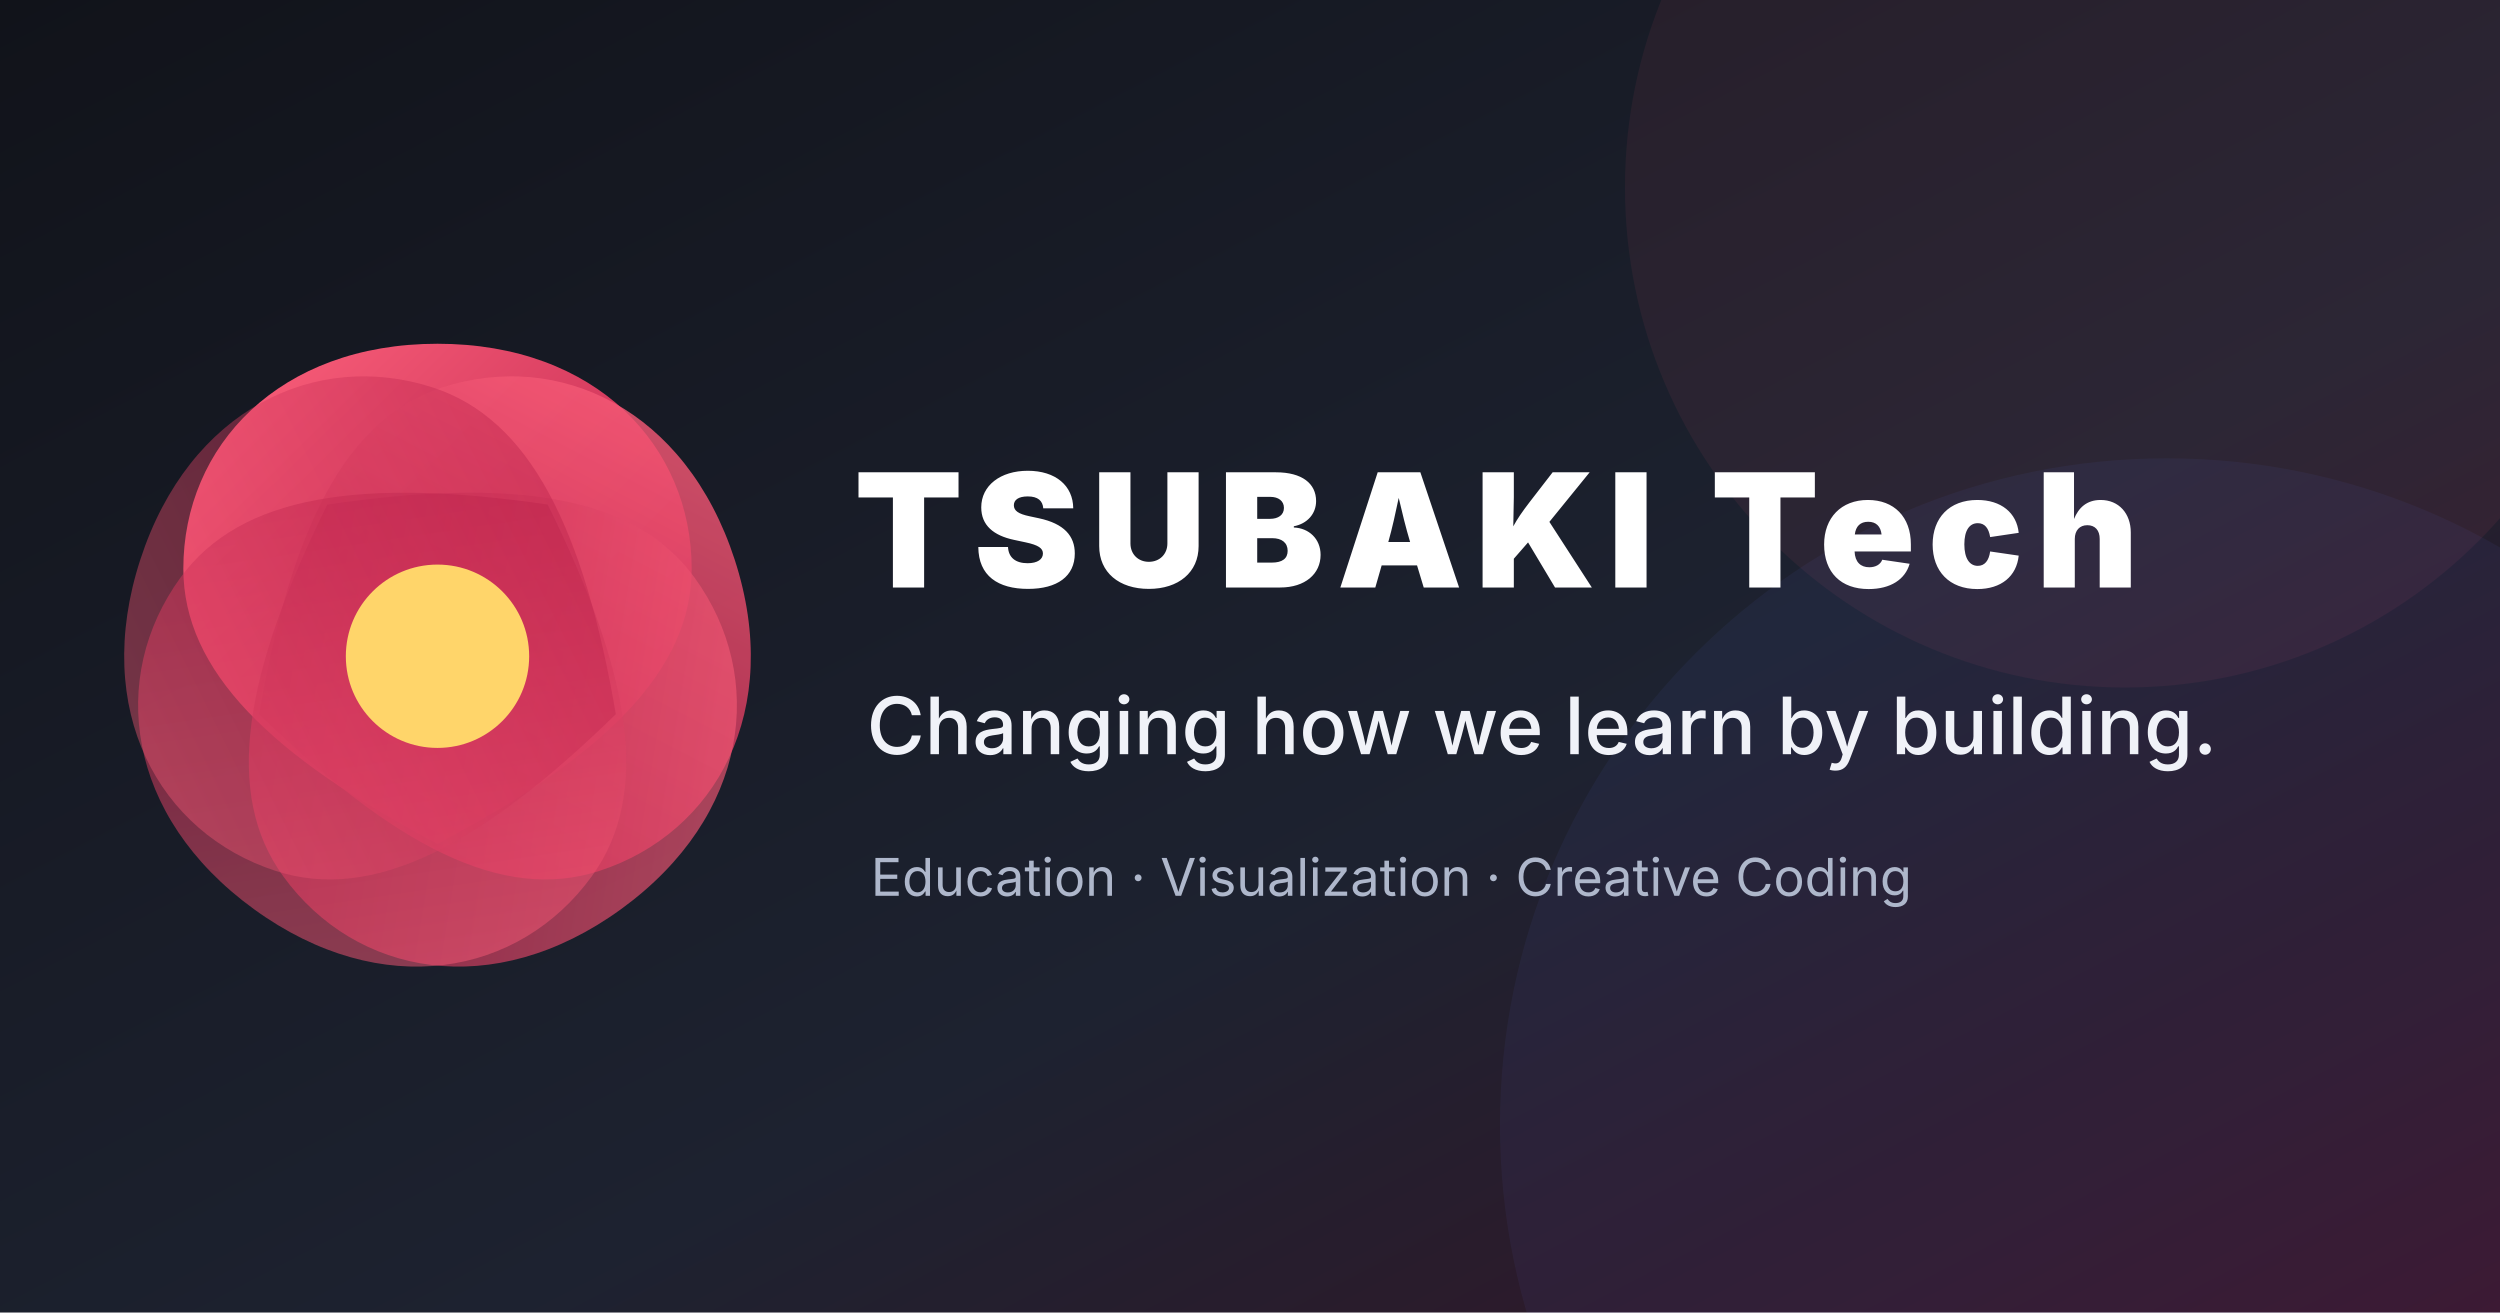
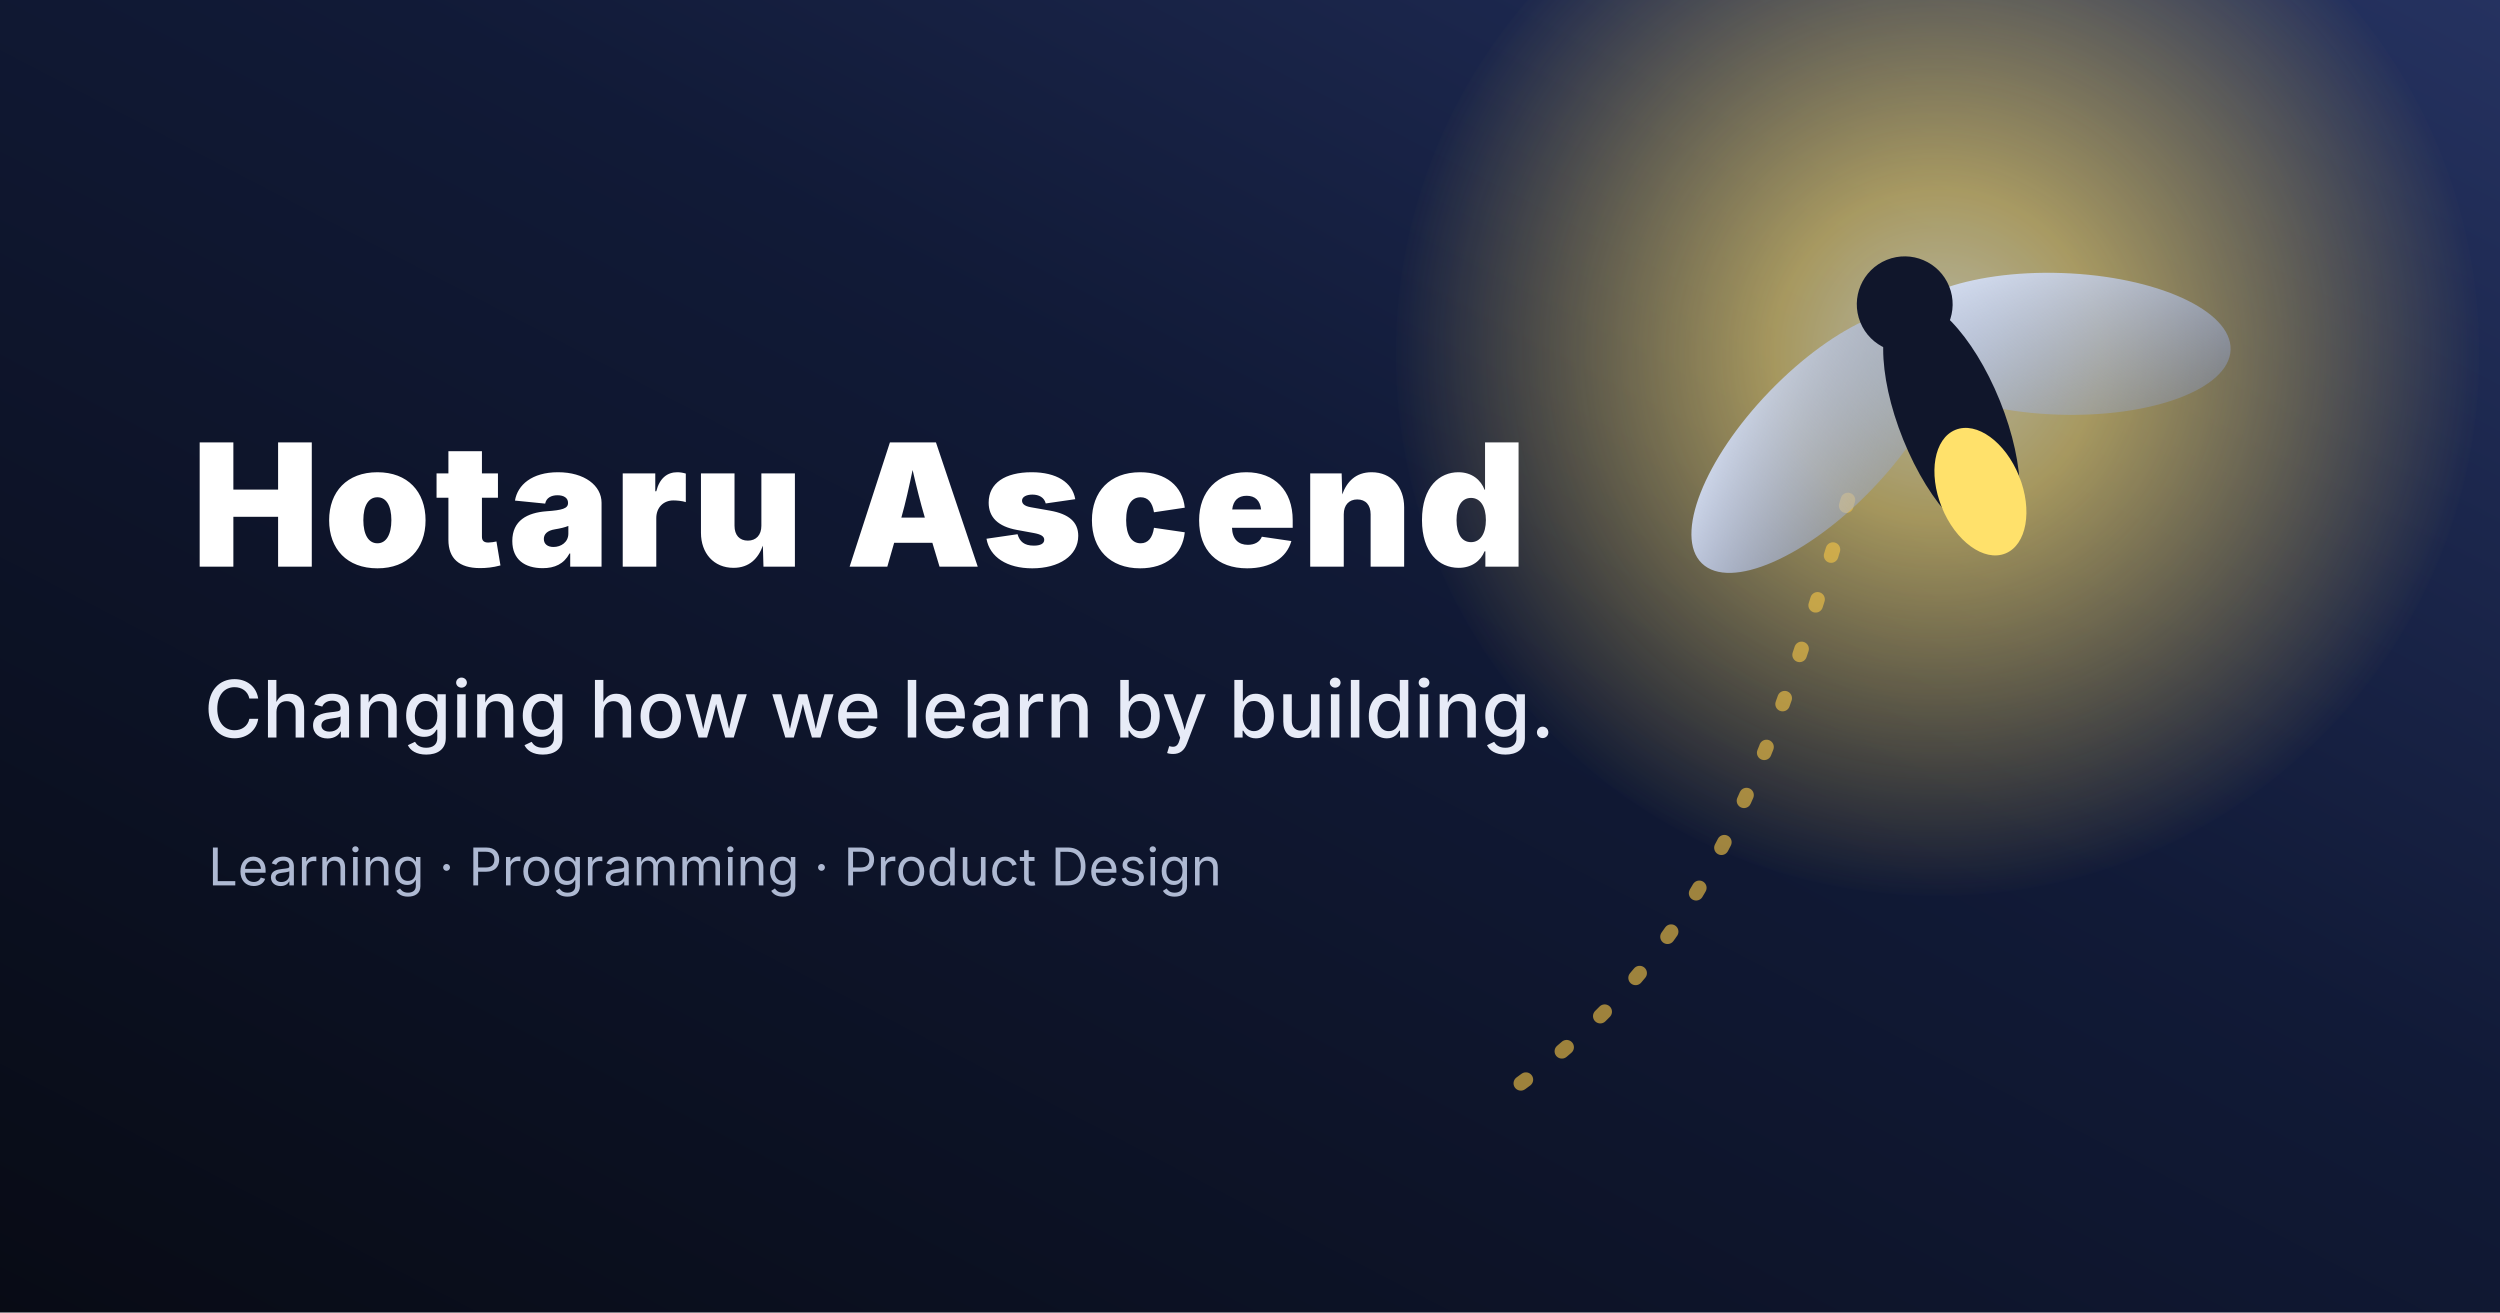
- <svg xmlns="http://www.w3.org/2000/svg" viewBox="0 0 1200 630">
+ <svg xmlns="http://www.w3.org/2000/svg" viewBox="0 0 1200 630" role="img" aria-labelledby="title desc">
  <defs>
-     <linearGradient id="bg" x1="0" y1="0" x2="1" y2="1">
-       <stop stop-color="#11131a" />
-       <stop offset=".6" stop-color="#1d2230" />
-       <stop offset="1" stop-color="#391427" />
+     <linearGradient id="bg" x1="0" y1="1" x2="1" y2="0">
+       <stop stop-color="#080b15" />
+       <stop offset=".58" stop-color="#111a37" />
+       <stop offset="1" stop-color="#253260" />
    </linearGradient>
-     <linearGradient id="p" x1="0" y1="0" x2="1" y2="1">
-       <stop stop-color="#ff637d" />
-       <stop offset="1" stop-color="#aa123f" />
+     <radialGradient id="glow">
+       <stop stop-color="#fffbd0" />
+       <stop offset=".3" stop-color="#ffe16f" stop-opacity=".9" />
+       <stop offset="1" stop-color="#ffd95a" stop-opacity="0" />
+     </radialGradient>
+     <linearGradient id="wing" x1="0" y1="0" x2="1" y2="1">
+       <stop stop-color="#e3ecff" />
+       <stop offset="1" stop-color="#8199df" stop-opacity=".22" />
    </linearGradient>
  </defs>
  <rect width="1200" height="630" fill="url(#bg)" />
-   <circle cx="1020" cy="90" r="240" fill="#ff5977" opacity=".07" />
-   <circle cx="1040" cy="540" r="320" fill="#6c7dff" opacity=".06" />
-   <g transform="translate(210 315)">
-     <path d="M0-150C76-150 122-101 122-42C122 7 80 48 0 90C-80 48-122 7-122-42C-122-101-76-150 0-150Z" fill="url(#p)" />
-     <path d="M0-150C76-150 122-101 122-42C122 7 80 48 0 90C-80 48-122 7-122-42C-122-101-76-150 0-150Z" fill="url(#p)" opacity=".82" transform="rotate(72)" />
-     <path d="M0-150C76-150 122-101 122-42C122 7 80 48 0 90C-80 48-122 7-122-42C-122-101-76-150 0-150Z" fill="url(#p)" opacity=".66" transform="rotate(144)" />
-     <path d="M0-150C76-150 122-101 122-42C122 7 80 48 0 90C-80 48-122 7-122-42C-122-101-76-150 0-150Z" fill="url(#p)" opacity=".52" transform="rotate(216)" />
-     <path d="M0-150C76-150 122-101 122-42C122 7 80 48 0 90C-80 48-122 7-122-42C-122-101-76-150 0-150Z" fill="url(#p)" opacity=".42" transform="rotate(288)" />
-     <circle r="44" fill="#ffd56a" />
+   <circle cx="930" cy="170" r="260" fill="url(#glow)" opacity=".68" />
+   <path d="M730 520C820 455 848 370 887 240" fill="none" stroke="#f5c545" stroke-width="7" stroke-linecap="round" stroke-dasharray="3 22" opacity=".62" />
+   <g transform="translate(930 185) rotate(-22)">
+     <ellipse cx="-58" cy="-22" rx="82" ry="34" fill="url(#wing)" transform="rotate(-24)" />
+     <ellipse cx="58" cy="-22" rx="82" ry="34" fill="url(#wing)" transform="rotate(24)" />
+     <ellipse cy="18" rx="25" ry="62" fill="#10162b" />
+     <ellipse cy="55" rx="20" ry="32" fill="#ffe16b" />
+     <circle cy="-42" r="23" fill="#10162b" />
  </g>
-   <text x="410" y="282" font-family="Inter, system-ui, sans-serif" font-size="76" font-weight="850" letter-spacing="6" fill="#fff">TSUBAKI Tech</text>
-   <text x="416" y="362" font-family="Inter, system-ui, sans-serif" font-size="38" font-weight="550" fill="#f0f2f8">Changing how we learn by building.</text>
-   <text x="418" y="430" font-family="Inter, system-ui, sans-serif" font-size="25" fill="#aeb7cb">Education · Visualization · Creative Coding</text>
+   <text x="92" y="272" font-family="Inter, system-ui, sans-serif" font-size="82" font-weight="850" letter-spacing="2" fill="#ffffff">Hotaru Ascend</text>
+   <text x="98" y="354" font-family="Inter, system-ui, sans-serif" font-size="38" font-weight="550" fill="#e7ebf7">Changing how we learn by building.</text>
+   <text x="100" y="425" font-family="Inter, system-ui, sans-serif" font-size="25" fill="#aeb9d2">Learning · Programming · Product Design</text>
</svg>
